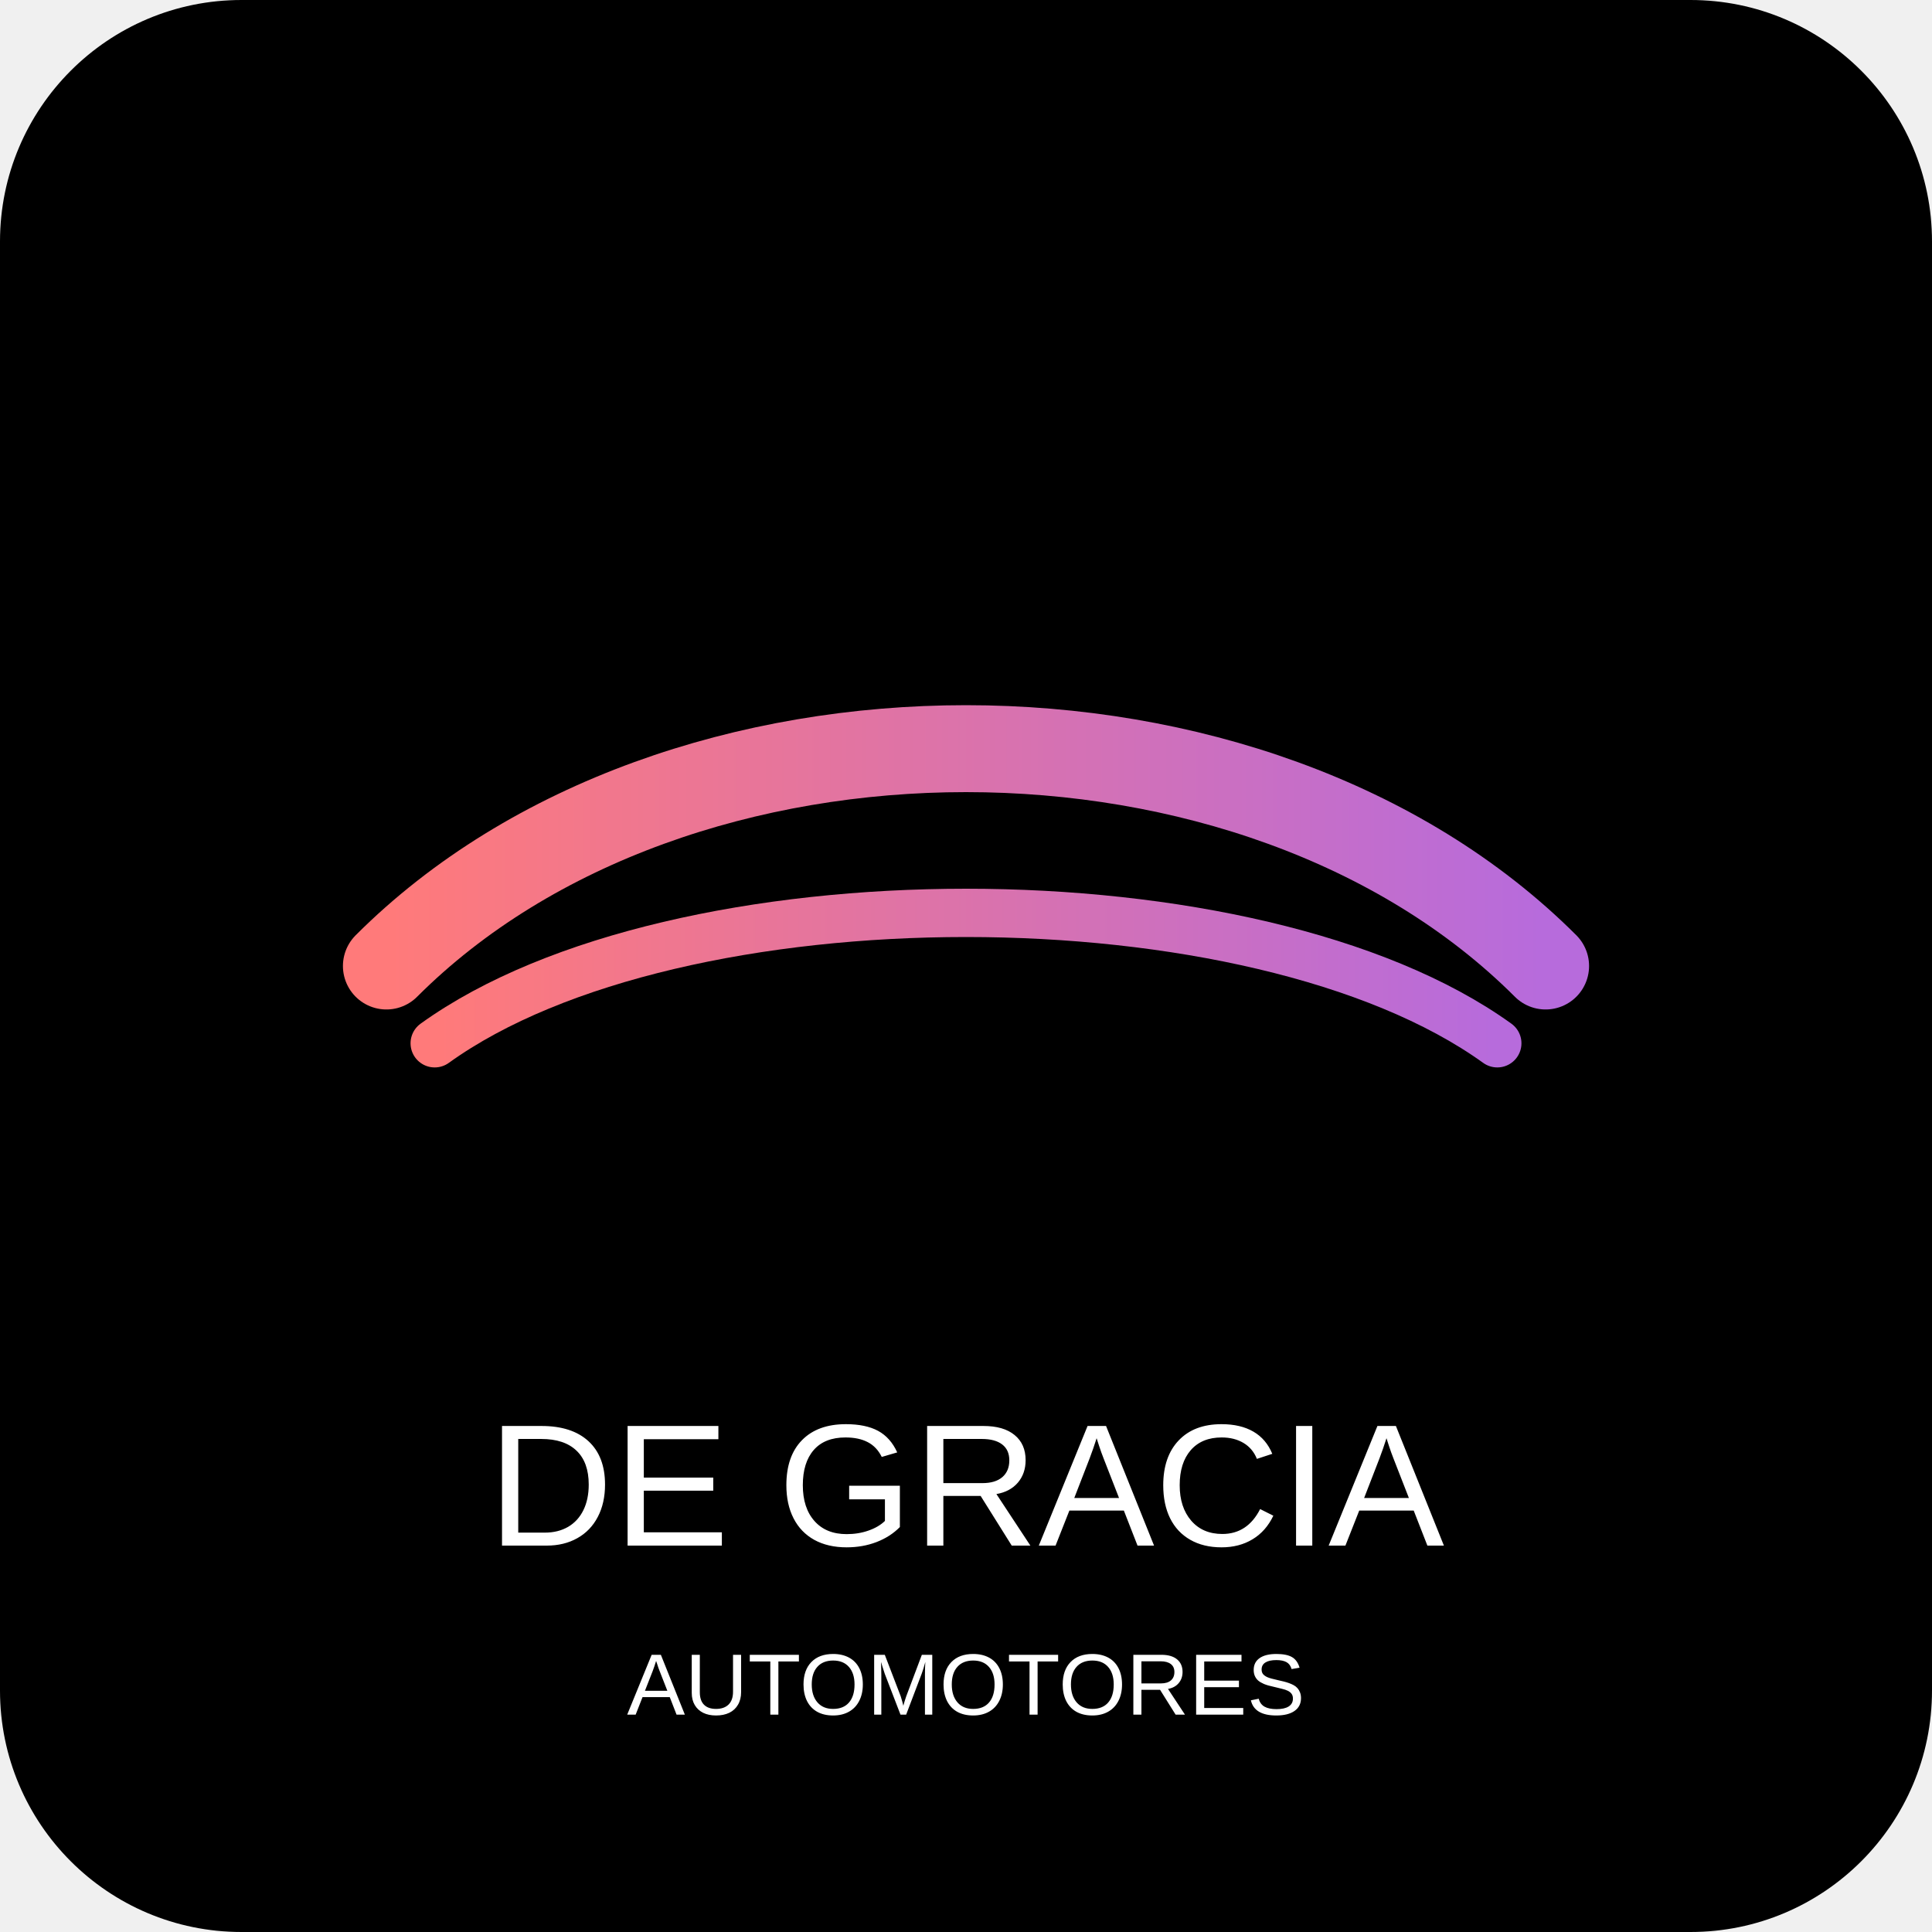
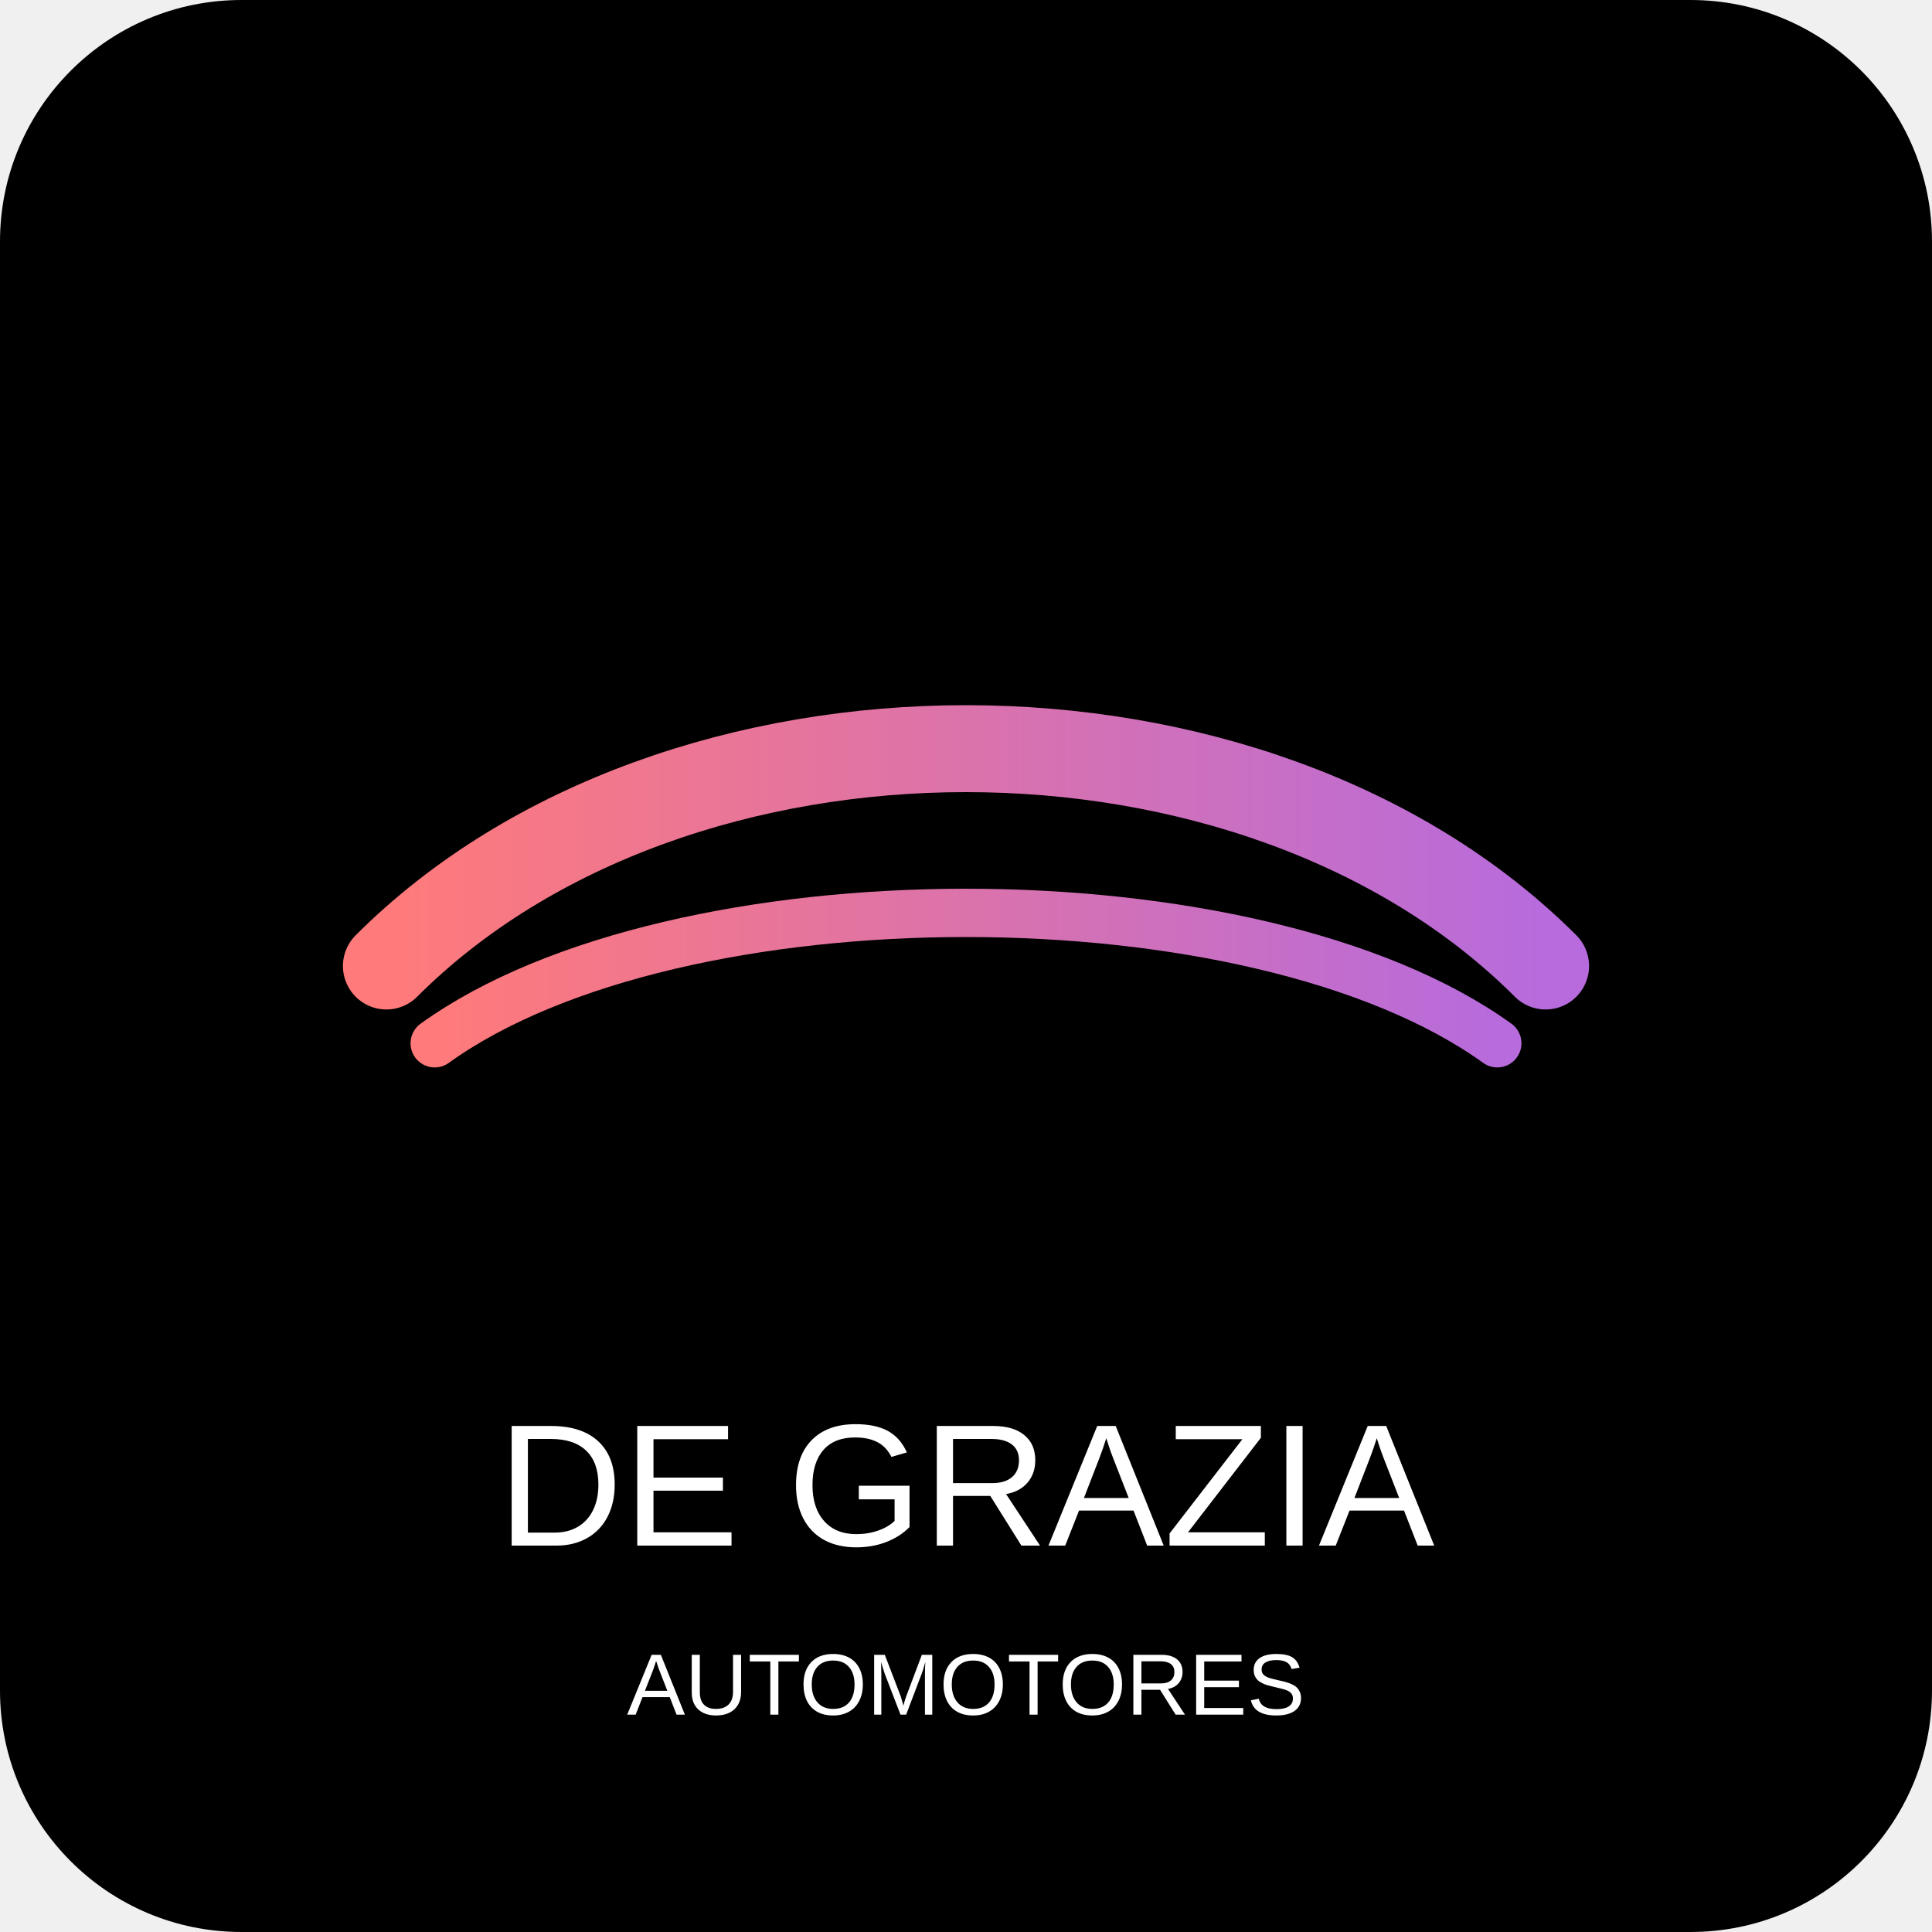
<svg xmlns="http://www.w3.org/2000/svg" width="400" height="400" viewBox="0 0 400 400">
  <defs>
    <linearGradient id="g" x1="0" x2="1">
      <stop offset="0" stop-color="#ff7a7a" />
      <stop offset="1" stop-color="#b76bdc" />
    </linearGradient>
  </defs>
  <rect width="100%" height="100%" rx="50" fill="#000" />
  <g transform="translate(200,180)">
    <path d="M-120 20 C -60 -40, 60 -40, 120 20" fill="none" stroke="url(#g)" stroke-width="18" stroke-linecap="round" />
    <path d="M-110 36 C -60 0, 60 0, 110 36" fill="none" stroke="url(#g)" stroke-width="10" stroke-linecap="round" />
  </g>
-   <text x="50%" y="320" font-family="Arial, sans-serif" font-size="36" fill="#fff" text-anchor="middle">DE GRACIA</text>
+   <text x="50%" y="320" font-family="Arial, sans-serif" font-size="36" fill="#fff" text-anchor="middle">DE GRAZIA</text>
  <text x="50%" y="355" font-family="Arial, sans-serif" font-size="18" fill="#fff" text-anchor="middle">AUTOMOTORES</text>
</svg>
